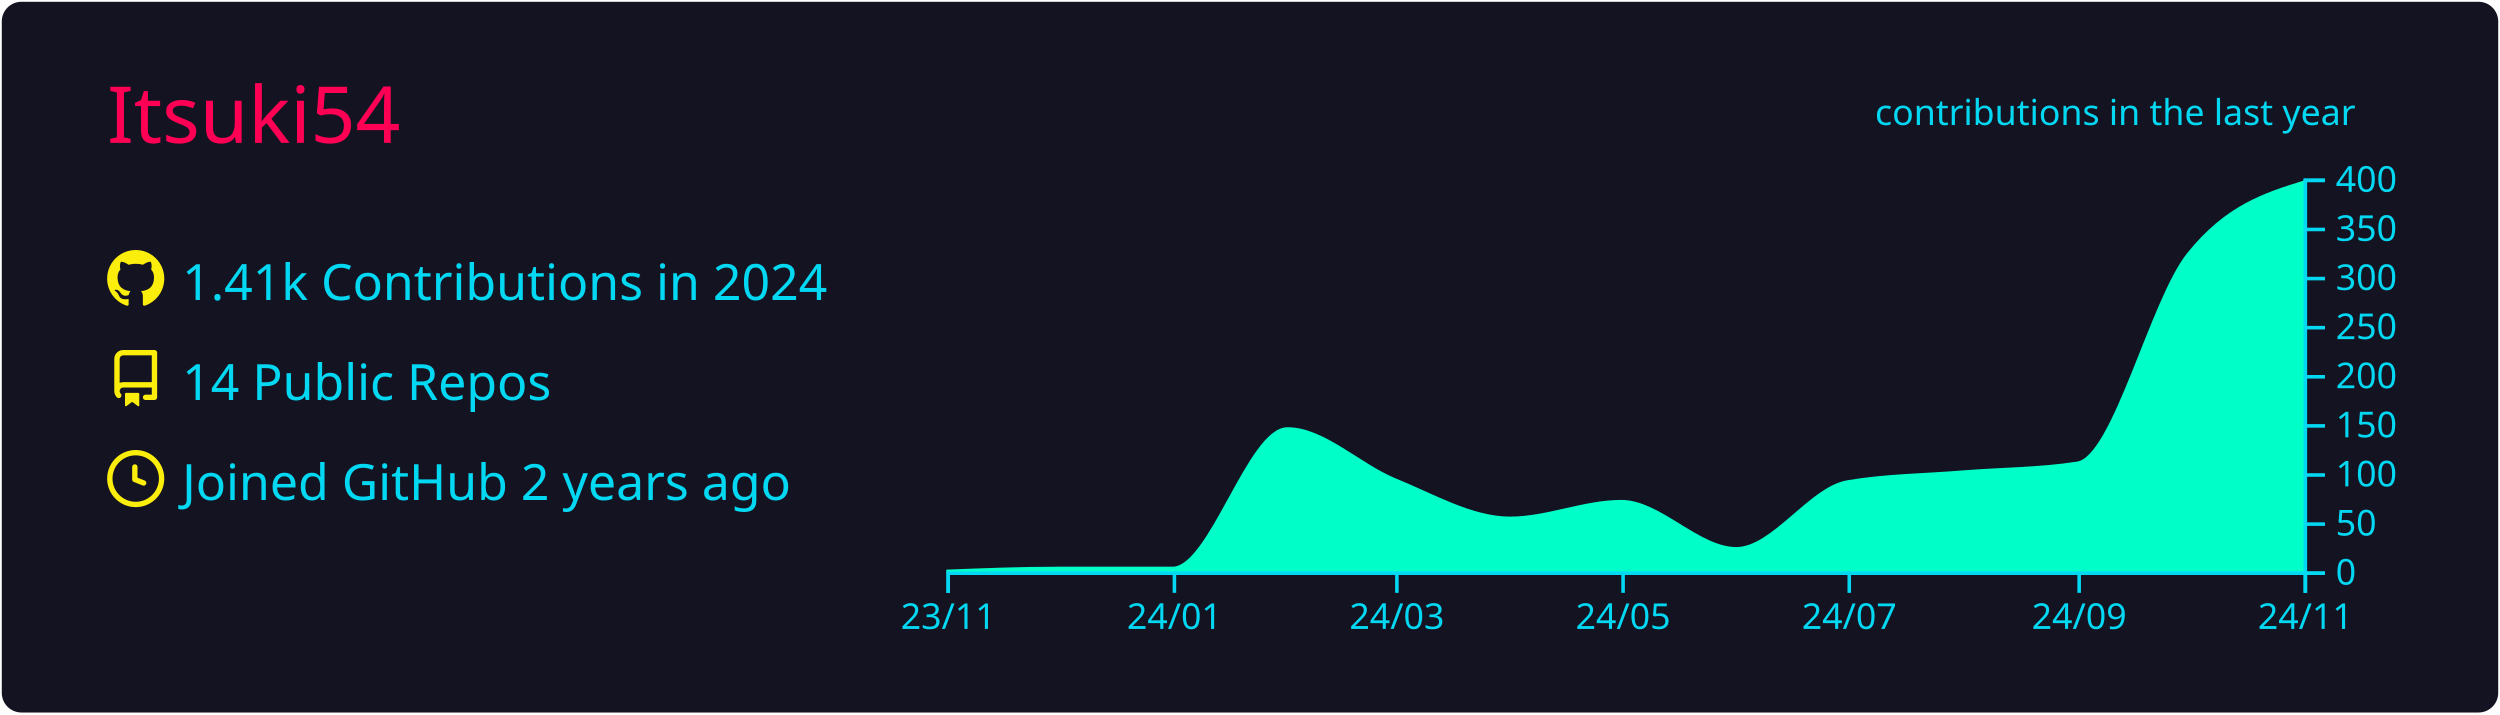
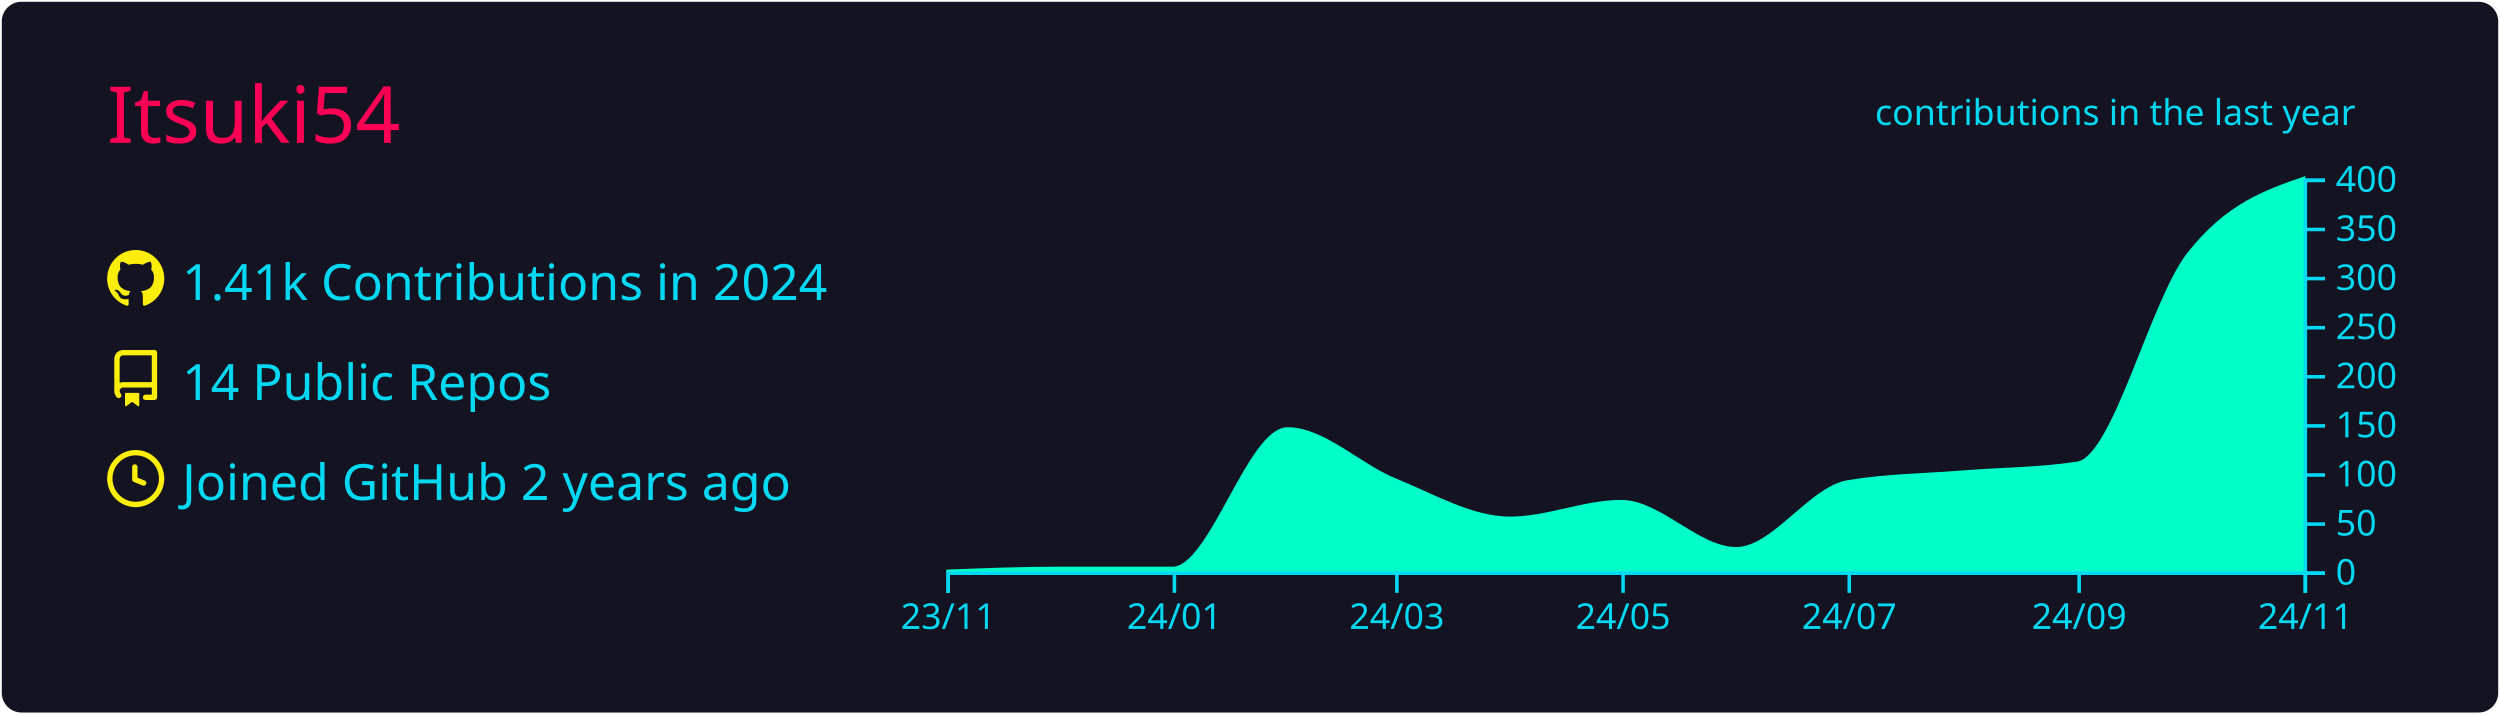
<svg xmlns="http://www.w3.org/2000/svg" width="700" height="200" viewBox="0 0 700 200">
  <style>* {
          font-family: 'Segoe UI', Ubuntu, "Helvetica Neue", Sans-Serif
        }</style>
  <rect x="1" y="1" rx="5" ry="5" height="99%" width="99.714%" stroke="#141321" stroke-width="1" fill="#141321" stroke-opacity="1" />
  <text x="30" y="40" style="font-size: 22px; fill: #ff0055;">Itsuki54</text>
  <g transform="translate(0,40)">
    <g transform="translate(30,30)">
      <g transform="translate(0,0)" width="14" height="14" fill="#fcee0c">
        <path fill-rule="evenodd" d="M8 0C3.58 0 0 3.58 0 8c0 3.54 2.29 6.53 5.47 7.59.4.07.55-.17.55-.38 0-.19-.01-.82-.01-1.49-2.01.37-2.53-.49-2.69-.94-.09-.23-.48-.94-.82-1.13-.28-.15-.68-.52-.01-.53.63-.01 1.08.58 1.23.82.72 1.21 1.87.87 2.33.66.07-.52.28-.87.51-1.07-1.78-.2-3.64-.89-3.64-3.95 0-.87.31-1.59.82-2.15-.08-.2-.36-1.02.08-2.12 0 0 .67-.21 2.2.82.64-.18 1.32-.27 2-.27.68 0 1.36.09 2 .27 1.53-1.04 2.2-.82 2.2-.82.44 1.1.16 1.92.08 2.12.51.56.82 1.27.82 2.15 0 3.07-1.87 3.75-3.65 3.95.29.25.54.73.54 1.48 0 1.07-.01 1.93-.01 2.2 0 .21.15.46.55.38A8.013 8.013 0 0016 8c0-4.42-3.58-8-8-8z" />
      </g>
      <g transform="translate(0,28)" width="14" height="14" fill="#fcee0c">
        <path fill-rule="evenodd" d="M2 2.5A2.5 2.5 0 014.5 0h8.75a.75.75 0 01.75.75v12.5a.75.75 0 01-.75.75h-2.5a.75.75 0 110-1.5h1.75v-2h-8a1 1 0 00-.714 1.7.75.75 0 01-1.072 1.05A2.495 2.495 0 012 11.5v-9zm10.5-1V9h-8c-.356 0-.694.074-1 .208V2.5a1 1 0 011-1h8zM5 12.25v3.25a.25.25 0 00.4.2l1.45-1.087a.25.25 0 01.3 0L8.6 15.7a.25.25 0 00.4-.2v-3.25a.25.25 0 00-.25-.25h-3.5a.25.25 0 00-.25.25z" />
      </g>
      <g transform="translate(0,56)" width="14" height="14" fill="#fcee0c">
        <path fill-rule="evenodd" d="M1.5 8a6.5 6.5 0 1113 0 6.5 6.5 0 01-13 0zM8 0a8 8 0 100 16A8 8 0 008 0zm.5 4.75a.75.75 0 00-1.5 0v3.5a.75.75 0 00.471.696l2.5 1a.75.75 0 00.557-1.392L8.5 7.742V4.75z" />
      </g>
      <text x="21" y="14" style="fill: #03d8f3; font-size: 14px;">1.41k Contributions in 2024</text>
      <text x="21" y="42" style="fill: #03d8f3; font-size: 14px;">14 Public Repos</text>
      <text x="21" y="70" style="fill: #03d8f3; font-size: 14px;">Joined GitHub 2 years ago</text>
    </g>
    <g color="#00ffc8" transform="translate(295,10)">
-       <path transform="translate(-30,0)" stroke="#00ffc8" fill="#00ffc8" opacity="1" d="M0,110C10.383,109.588,20.765,109.175,31.148,109.175C41.876,109.175,52.605,109.175,63.333,109.175C74.062,109.175,84.791,70.125,95.519,70.125C105.556,70.125,115.592,80.346,125.628,84.425C136.357,88.786,147.086,95.15,157.814,95.15C168.197,95.15,178.579,90.475,188.962,90.475C199.69,90.475,210.419,103.675,221.148,103.675C231.53,103.675,241.913,86.749,252.295,84.975C263.024,83.142,273.752,83.096,284.481,82.225C295.209,81.354,305.938,81.4,316.667,79.75C327.049,78.153,337.432,34.127,347.814,21.175C358.543,7.792,369.271,4.446,380,1.1L380,110C369.271,110,358.543,110,347.814,110C337.432,110,327.049,110,316.667,110C305.938,110,295.209,110,284.481,110C273.752,110,263.024,110,252.295,110C241.913,110,231.53,110,221.148,110C210.419,110,199.69,110,188.962,110C178.579,110,168.197,110,157.814,110C147.086,110,136.357,110,125.628,110C115.592,110,105.556,110,95.519,110C84.791,110,74.062,110,63.333,110C52.605,110,41.876,110,31.148,110C20.765,110,10.383,110,0,110Z" />
+       <path transform="translate(-30,0)" stroke="#00ffc8" fill="#00ffc8" opacity="1" d="M0,110C10.383,109.588,20.765,109.175,31.148,109.175C41.876,109.175,52.605,109.175,63.333,109.175C74.062,109.175,84.791,70.125,95.519,70.125C105.556,70.125,115.592,80.346,125.628,84.425C136.357,88.786,147.086,95.15,157.814,95.15C168.197,95.15,178.579,90.475,188.962,90.475C199.69,90.475,210.419,103.675,221.148,103.675C231.53,103.675,241.913,86.749,252.295,84.975C263.024,83.142,273.752,83.096,284.481,82.225C295.209,81.354,305.938,81.4,316.667,79.75C327.049,78.153,337.432,34.457,347.814,21.175C358.543,7.45,369.271,3.725,380,0L380,110C369.271,110,358.543,110,347.814,110C337.432,110,327.049,110,316.667,110C305.938,110,295.209,110,284.481,110C273.752,110,263.024,110,252.295,110C241.913,110,231.53,110,221.148,110C210.419,110,199.69,110,188.962,110C178.579,110,168.197,110,157.814,110C147.086,110,136.357,110,125.628,110C115.592,110,105.556,110,95.519,110C84.791,110,74.062,110,63.333,110C52.605,110,41.876,110,31.148,110C20.765,110,10.383,110,0,110Z" />
      <g color="#03d8f3" transform="translate(-30,110)" fill="none" font-size="10" font-family="sans-serif" text-anchor="middle">
        <path class="domain" stroke="currentColor" d="M0.5,6V0.5H380.5V6" />
        <g class="tick" opacity="1" transform="translate(0.5,0)">
          <line stroke="currentColor" y2="6" />
          <text fill="currentColor" y="9" dy="0.71em">23/11</text>
        </g>
        <g class="tick" opacity="1" transform="translate(63.83333,0)">
          <line stroke="currentColor" y2="6" />
          <text fill="currentColor" y="9" dy="0.71em">24/01</text>
        </g>
        <g class="tick" opacity="1" transform="translate(126.1284,0)">
          <line stroke="currentColor" y2="6" />
          <text fill="currentColor" y="9" dy="0.71em">24/03</text>
        </g>
        <g class="tick" opacity="1" transform="translate(189.4617,0)">
          <line stroke="currentColor" y2="6" />
          <text fill="currentColor" y="9" dy="0.71em">24/05</text>
        </g>
        <g class="tick" opacity="1" transform="translate(252.7951,0)">
          <line stroke="currentColor" y2="6" />
          <text fill="currentColor" y="9" dy="0.71em">24/07</text>
        </g>
        <g class="tick" opacity="1" transform="translate(317.1667,0)">
          <line stroke="currentColor" y2="6" />
          <text fill="currentColor" y="9" dy="0.71em">24/09</text>
        </g>
        <g class="tick" opacity="1" transform="translate(380.5,0)">
          <line stroke="currentColor" y2="6" />
          <text fill="currentColor" y="9" dy="0.71em">24/11</text>
        </g>
      </g>
      <g color="#03d8f3" transform="translate(350,0)" fill="none" font-size="10" font-family="sans-serif" text-anchor="start">
        <path class="domain" stroke="currentColor" d="M6,110.5H0.5V0.5H6" />
        <g class="tick" opacity="1" transform="translate(0,110.5)">
          <line stroke="currentColor" x2="6" />
          <text fill="currentColor" x="9" dy="0.32em">0</text>
        </g>
        <g class="tick" opacity="1" transform="translate(0,96.75)">
          <line stroke="currentColor" x2="6" />
          <text fill="currentColor" x="9" dy="0.32em">50</text>
        </g>
        <g class="tick" opacity="1" transform="translate(0,83)">
          <line stroke="currentColor" x2="6" />
          <text fill="currentColor" x="9" dy="0.32em">100</text>
        </g>
        <g class="tick" opacity="1" transform="translate(0,69.25)">
          <line stroke="currentColor" x2="6" />
          <text fill="currentColor" x="9" dy="0.32em">150</text>
        </g>
        <g class="tick" opacity="1" transform="translate(0,55.5)">
          <line stroke="currentColor" x2="6" />
          <text fill="currentColor" x="9" dy="0.32em">200</text>
        </g>
        <g class="tick" opacity="1" transform="translate(0,41.75)">
          <line stroke="currentColor" x2="6" />
          <text fill="currentColor" x="9" dy="0.32em">250</text>
        </g>
        <g class="tick" opacity="1" transform="translate(0,28)">
          <line stroke="currentColor" x2="6" />
          <text fill="currentColor" x="9" dy="0.32em">300</text>
        </g>
        <g class="tick" opacity="1" transform="translate(0,14.25)">
          <line stroke="currentColor" x2="6" />
          <text fill="currentColor" x="9" dy="0.32em">350</text>
        </g>
        <g class="tick" opacity="1" transform="translate(0,0.5)">
          <line stroke="currentColor" x2="6" />
          <text fill="currentColor" x="9" dy="0.32em">400</text>
        </g>
      </g>
      <g>
        <text y="-15" x="230" style="fill: #03d8f3; font-size: 10px;">contributions in the last year</text>
      </g>
    </g>
  </g>
</svg>
